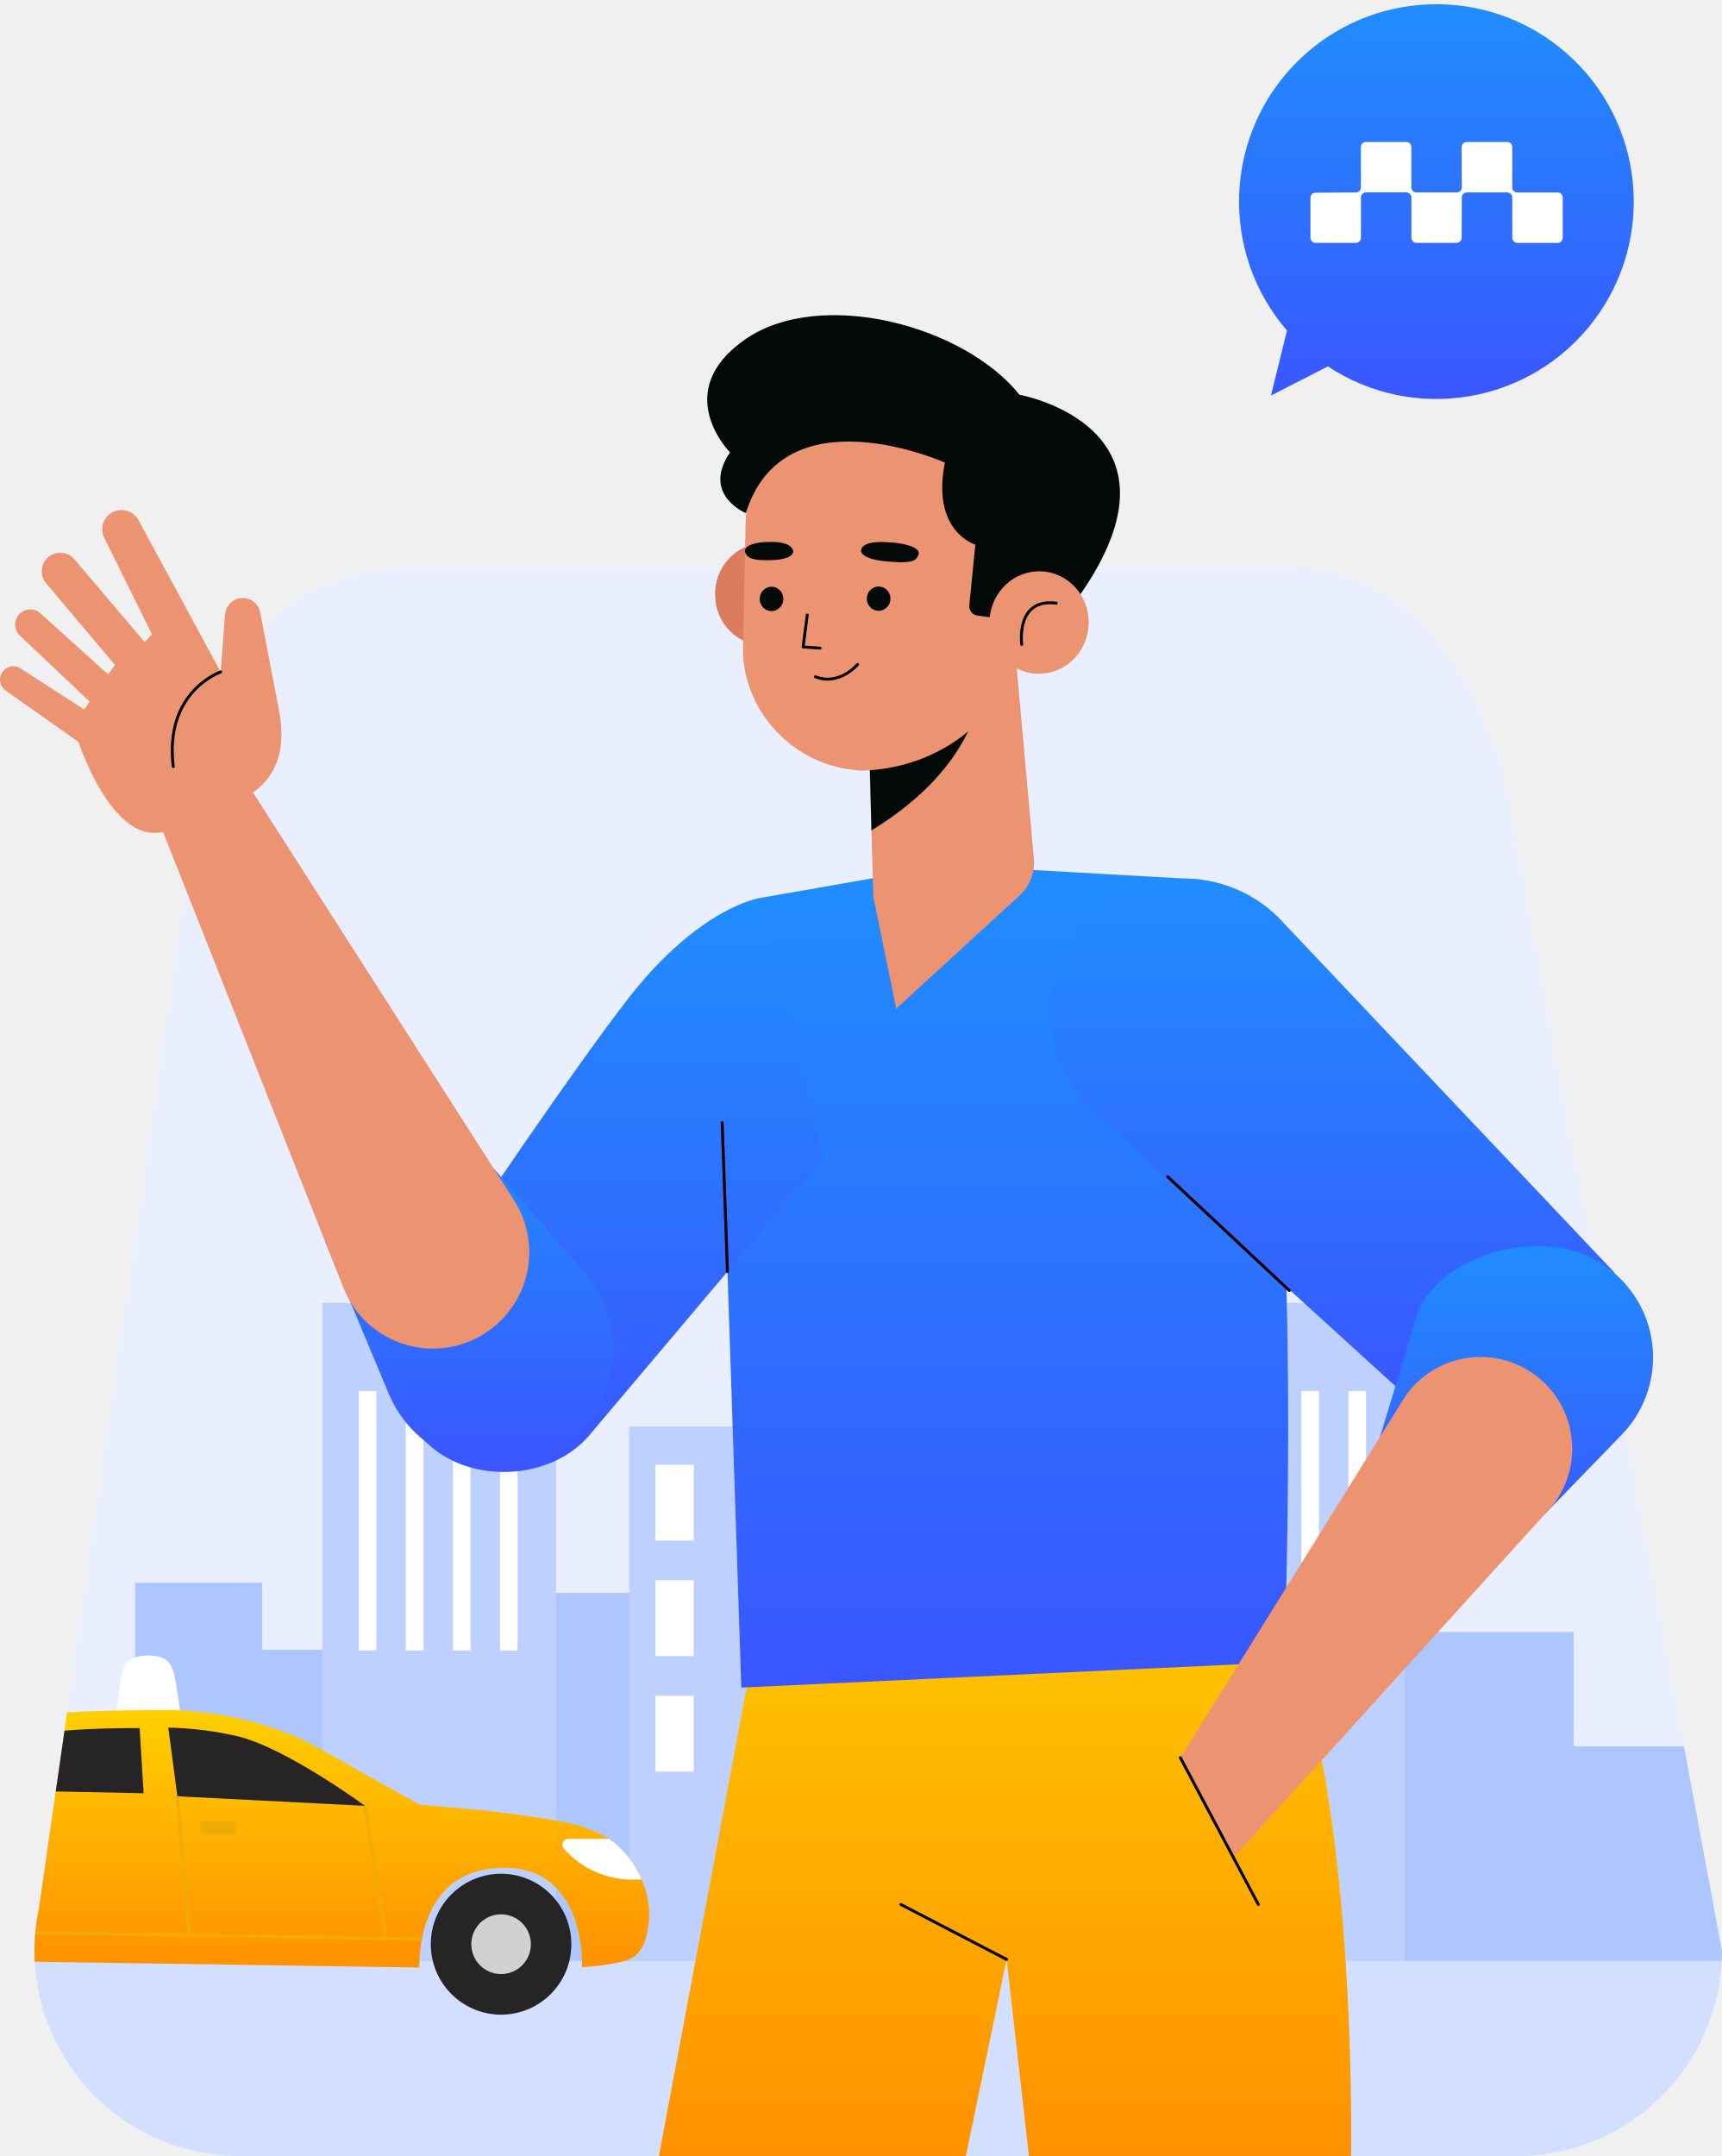
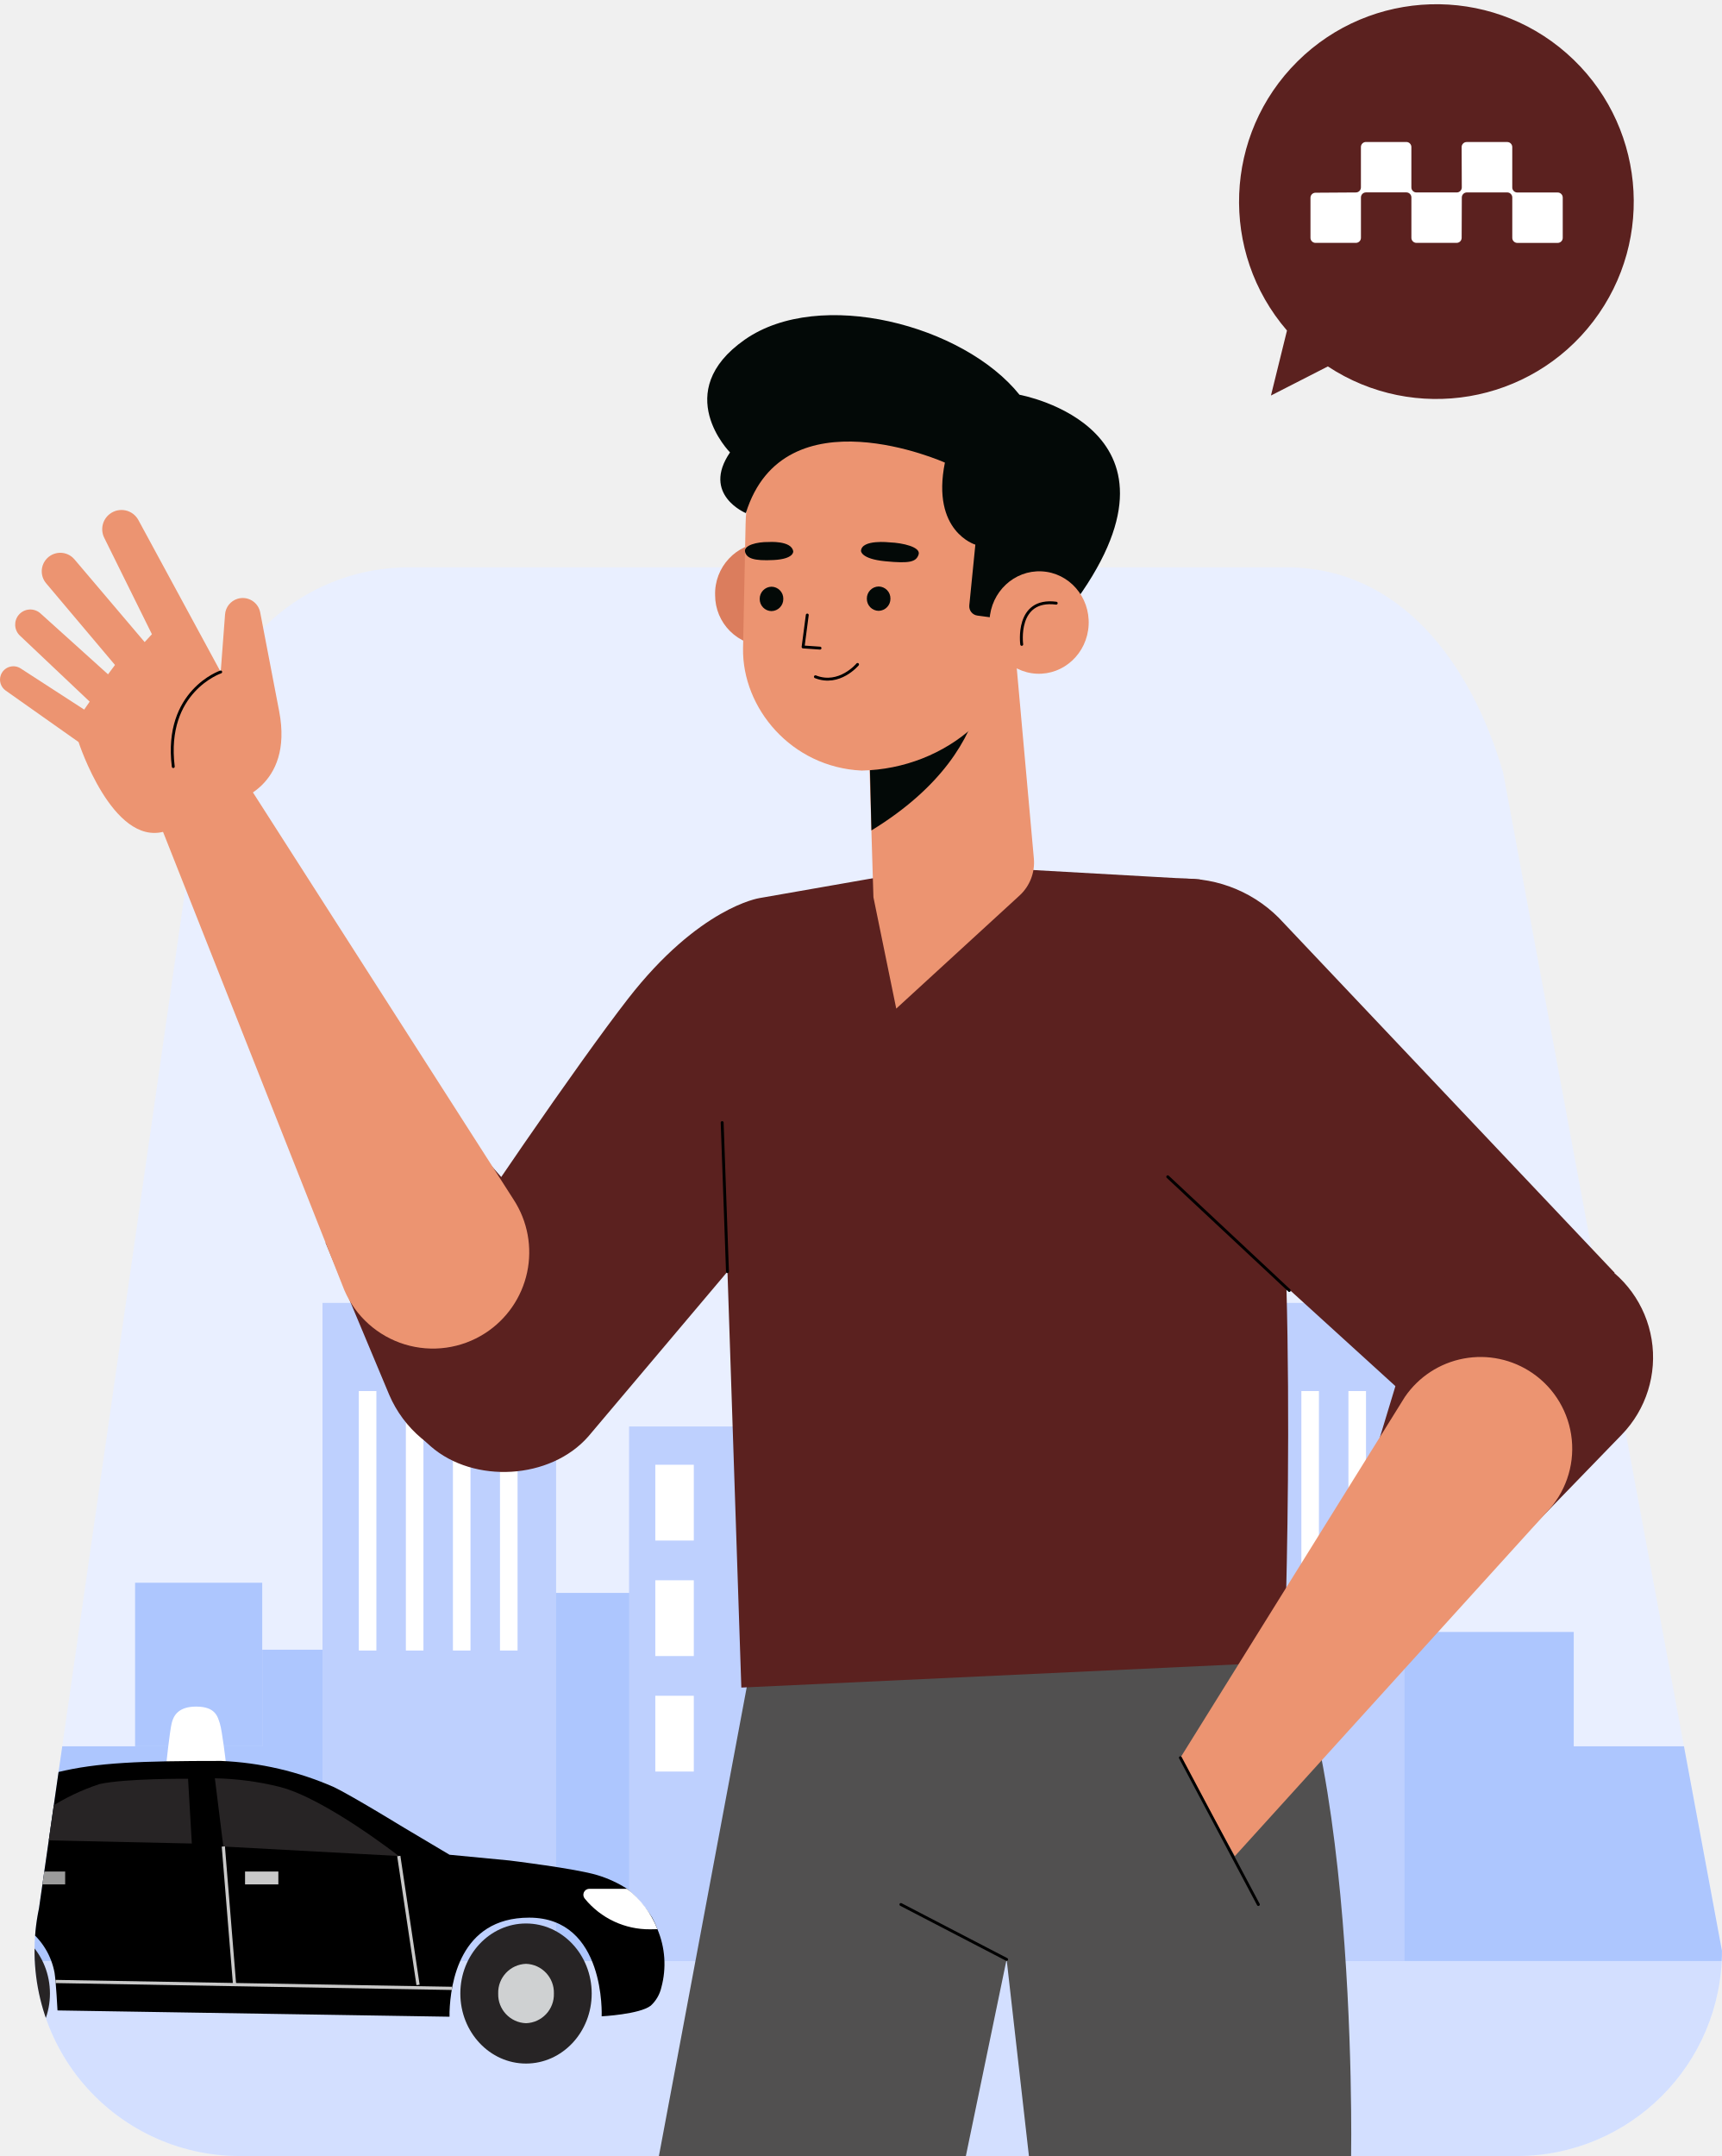
<svg xmlns="http://www.w3.org/2000/svg" width="268.664" height="336.344" viewBox="0 0 268.664 336.344">
  <defs>
    <clipPath id="clip-path">
      <path id="Trazado_17040" data-name="Trazado 17040" d="M-79.121-311.871l-26.39,183.819A32.01,32.01,0,0,0-74.2-89.4H125.058a32.009,32.009,0,0,0,32.009-32.009L122.922-305.232c-5.03-17.217-16.128-32.009-33.806-32.009H-47.807A32.01,32.01,0,0,0-79.121-311.871Z" transform="translate(106.218 337.241)" fill="none" />
    </clipPath>
-     <linearGradient id="linear-gradient" x1="0.5" x2="0.5" y2="1" gradientUnits="objectBoundingBox">
-       <stop offset="0" stop-color="#ffcf00" />
-       <stop offset="1" stop-color="#ff9100" />
-     </linearGradient>
-     <linearGradient id="linear-gradient-2" x1="0.5" x2="0.5" y2="1" gradientUnits="objectBoundingBox">
-       <stop offset="0" stop-color="#208dfe" />
-       <stop offset="1" stop-color="#3a56ff" />
-     </linearGradient>
  </defs>
  <g id="_4_Onboarding_image" data-name="4_Onboarding  image" transform="translate(0 0.503)">
    <g id="Grupo_3707" data-name="Grupo 3707" transform="translate(5.379 88.003)">
      <path id="Trazado_17029" data-name="Trazado 17029" d="M-79.121-311.871l-26.39,183.819A32.01,32.01,0,0,0-74.2-89.4H125.058a32.009,32.009,0,0,0,32.009-32.009L122.922-305.232c-5.03-17.217-16.128-32.009-33.806-32.009H-47.807A32.01,32.01,0,0,0-79.121-311.871Z" transform="translate(106.218 337.241)" fill="#e9efff" />
      <g id="Grupo_3706" data-name="Grupo 3706">
        <g id="Grupo_3705" data-name="Grupo 3705" clip-path="url(#clip-path)">
          <g id="Grupo_3701" data-name="Grupo 3701" transform="translate(-9.914 114.75)">
            <rect id="Rectángulo_3440" data-name="Rectángulo 3440" width="290.825" height="36.618" transform="translate(0 102.672)" fill="#d3dfff" />
            <g id="Grupo_3685" data-name="Grupo 3685" transform="translate(0 39.195)">
              <rect id="Rectángulo_3441" data-name="Rectángulo 3441" width="19.837" height="25.525" transform="translate(45.449 14.914)" fill="#adc6fe" />
              <rect id="Rectángulo_3442" data-name="Rectángulo 3442" width="19.837" height="36.272" transform="translate(167.392)" fill="#adc6fe" />
              <rect id="Rectángulo_3443" data-name="Rectángulo 3443" width="26.548" height="24.131" transform="translate(223.528 12.141)" fill="#adc6fe" />
              <rect id="Rectángulo_3444" data-name="Rectángulo 3444" width="19.837" height="25.525" transform="translate(90.367 6.049)" fill="#adc6fe" />
              <rect id="Rectángulo_3445" data-name="Rectángulo 3445" width="19.836" height="25.525" transform="translate(127.899 19.864)" fill="#adc6fe" />
              <rect id="Rectángulo_3446" data-name="Rectángulo 3446" width="282.715" height="33.493" transform="translate(0 29.983)" fill="#adc6fe" />
              <rect id="Rectángulo_3447" data-name="Rectángulo 3447" width="19.836" height="25.525" transform="translate(25.613 4.458)" fill="#adc6fe" />
            </g>
            <g id="Grupo_3690" data-name="Grupo 3690" transform="translate(102.685 19.276)">
              <rect id="Rectángulo_3448" data-name="Rectángulo 3448" width="30.215" height="83.397" fill="#bed0fe" />
              <g id="Grupo_3689" data-name="Grupo 3689" transform="translate(4.092 5.973)">
                <g id="Grupo_3686" data-name="Grupo 3686">
                  <rect id="Rectángulo_3449" data-name="Rectángulo 3449" width="6.007" height="11.821" fill="#fff" />
                  <rect id="Rectángulo_3450" data-name="Rectángulo 3450" width="6.007" height="11.821" transform="translate(15.115)" fill="#fff" />
                </g>
                <g id="Grupo_3687" data-name="Grupo 3687" transform="translate(0 18.022)">
                  <rect id="Rectángulo_3451" data-name="Rectángulo 3451" width="6.007" height="11.821" fill="#fff" />
                  <rect id="Rectángulo_3452" data-name="Rectángulo 3452" width="6.007" height="11.821" transform="translate(15.115)" fill="#fff" />
                </g>
                <g id="Grupo_3688" data-name="Grupo 3688" transform="translate(0 36.043)">
                  <rect id="Rectángulo_3453" data-name="Rectángulo 3453" width="6.007" height="11.821" fill="#fff" />
                  <rect id="Rectángulo_3454" data-name="Rectángulo 3454" width="6.007" height="11.821" transform="translate(15.115)" fill="#fff" />
                </g>
              </g>
            </g>
            <g id="Grupo_3694" data-name="Grupo 3694" transform="translate(144.938 29.134)">
              <rect id="Rectángulo_3455" data-name="Rectángulo 3455" width="30.214" height="73.538" transform="translate(0)" fill="#edd8c0" />
              <g id="Grupo_3693" data-name="Grupo 3693" transform="translate(4.092 14.136)">
                <g id="Grupo_3691" data-name="Grupo 3691">
                  <rect id="Rectángulo_3456" data-name="Rectángulo 3456" width="6.007" height="11.821" fill="#e0cab1" />
                  <rect id="Rectángulo_3457" data-name="Rectángulo 3457" width="6.007" height="11.821" transform="translate(15.115)" fill="#e0cab1" />
                </g>
                <g id="Grupo_3692" data-name="Grupo 3692" transform="translate(0 18.022)">
                  <rect id="Rectángulo_3458" data-name="Rectángulo 3458" width="6.007" height="11.821" fill="#e0cab1" />
                  <rect id="Rectángulo_3459" data-name="Rectángulo 3459" width="6.007" height="11.821" transform="translate(15.115)" fill="#e0cab1" />
                </g>
              </g>
            </g>
            <g id="Grupo_3697" data-name="Grupo 3697" transform="translate(54.853)">
              <g id="Grupo_3695" data-name="Grupo 3695">
                <rect id="Rectángulo_3460" data-name="Rectángulo 3460" width="36.448" height="102.672" fill="#bed0fe" />
              </g>
              <g id="Grupo_3696" data-name="Grupo 3696" transform="translate(5.664 13.751)">
                <rect id="Rectángulo_3461" data-name="Rectángulo 3461" width="2.743" height="40.479" fill="#fff" />
                <rect id="Rectángulo_3462" data-name="Rectángulo 3462" width="2.743" height="40.479" transform="translate(7.342)" fill="#fff" />
                <rect id="Rectángulo_3463" data-name="Rectángulo 3463" width="2.743" height="40.479" transform="translate(14.685)" fill="#fff" />
                <rect id="Rectángulo_3464" data-name="Rectángulo 3464" width="2.743" height="40.479" transform="translate(22.027)" fill="#fff" />
              </g>
            </g>
            <g id="Grupo_3700" data-name="Grupo 3700" transform="translate(187.229)">
              <g id="Grupo_3698" data-name="Grupo 3698" transform="translate(0)">
                <rect id="Rectángulo_3465" data-name="Rectángulo 3465" width="36.448" height="102.672" fill="#bed0fe" />
              </g>
              <g id="Grupo_3699" data-name="Grupo 3699" transform="translate(5.664 13.751)">
                <rect id="Rectángulo_3466" data-name="Rectángulo 3466" width="2.743" height="40.479" fill="#fff" />
                <rect id="Rectángulo_3467" data-name="Rectángulo 3467" width="2.743" height="40.479" transform="translate(7.342)" fill="#fff" />
                <rect id="Rectángulo_3468" data-name="Rectángulo 3468" width="2.743" height="40.479" transform="translate(14.685)" fill="#fff" />
                <rect id="Rectángulo_3469" data-name="Rectángulo 3469" width="2.743" height="40.479" transform="translate(22.027)" fill="#fff" />
              </g>
            </g>
          </g>
-           <g id="Grupo_3704" data-name="Grupo 3704" transform="translate(-47.772 169.756)">
-             <path id="Trazado_17030" data-name="Trazado 17030" d="M-99.1-233.968h9.935s-.631-5.088-1.017-6.184c-.368-1.059-.722-2.631-3.95-2.631-2.937,0-3.779,1.391-4.09,2.631S-99.1-233.968-99.1-233.968Z" transform="translate(159.66 242.783)" fill="#fff" />
-             <path id="Trazado_17031" data-name="Trazado 17031" d="M-120.922-224.456h-10.553l1.4-5.431h9.155Z" transform="translate(133.855 253.063)" fill="#ed5933" />
-             <path id="Trazado_17032" data-name="Trazado 17032" d="M10.358-202.488a13.266,13.266,0,0,0-.658-9.137,16.871,16.871,0,0,0-.87-1.808,21.451,21.451,0,0,0-4.2-4.525A20.321,20.321,0,0,0-.3-220.1c-3.582-1.037-14.73-2.308-14.73-2.308l-9.956-.906-7.9-4.419s-8.413-4.845-11.354-6.184a54.964,54.964,0,0,0-18.877-4.126c-13.463,0-20.624.244-27.285,1.774-3.738.861-14.543,4.892-14.543,4.892l-12.2,4.279s-8.217-.62-10.364.821c-.787.53-1.671,3.375-1.671,3.375l6.935.14-1.335,4.139-6.6.248-1.091,1.941a11.681,11.681,0,0,0-1.312,7.936c.487,2.509,1.328,5.323,2.737,6.331,1.9,1.362,14.875,2.14,14.875,2.14s-.927-13.579,12.106-13.906c6.534-.165,11.191,4.568,11.973,9.133.25,1.466.494,5.925.494,5.925l65.4.987h0l.016,0v-.755c.16-4.371,1.644-14.8,13.286-14.8,12.837,0,12.1,15.49,12.1,15.49s6.313-.3,8.188-1.666A5.506,5.506,0,0,0,10.358-202.488Z" transform="translate(132.8 246.566)" fill="url(#linear-gradient)" />
-             <path id="Trazado_17033" data-name="Trazado 17033" d="M-83.2-226.313l-.627-10.167s-10.415-.072-14.757.827a37.182,37.182,0,0,0-8.4,3.767,45.975,45.975,0,0,0-6.75,4.946Z" transform="translate(148.003 247.807)" fill="#272425" />
-             <path id="Trazado_17034" data-name="Trazado 17034" d="M-93.187-225.811-94.6-236.52a51.626,51.626,0,0,1,10.909,1.369c7.562,1.855,19.778,10.83,19.778,10.83Z" transform="translate(163.252 247.776)" fill="#272425" />
-             <line id="Línea_196" data-name="Línea 196" x2="1.863" y2="21.549" transform="translate(70.066 21.964)" fill="none" stroke="#efac06" stroke-miterlimit="10" stroke-width="0.5" />
-             <line id="Línea_197" data-name="Línea 197" x2="66.161" y2="1.082" transform="translate(42.065 43.151)" fill="none" stroke="#efac06" stroke-miterlimit="10" stroke-width="0.5" />
-             <line id="Línea_198" data-name="Línea 198" x2="3.214" y2="20.237" transform="translate(99.341 23.455)" fill="none" stroke="#efac06" stroke-miterlimit="10" stroke-width="0.5" />
-             <line id="Línea_199" data-name="Línea 199" x2="0.698" y2="12.442" transform="translate(34.274 20.866)" fill="none" stroke="#efac06" stroke-miterlimit="10" stroke-width="0.5" />
-             <rect id="Rectángulo_3470" data-name="Rectángulo 3470" width="5.558" height="2.021" transform="translate(38.114 25.891)" fill="#efac06" />
-             <rect id="Rectángulo_3471" data-name="Rectángulo 3471" width="5.558" height="2.021" transform="translate(73.689 25.891)" fill="#efac06" />
-             <path id="Trazado_17035" data-name="Trazado 17035" d="M-53.1-226.865h-6.357a.927.927,0,0,0-.7,1.542h0a14.27,14.27,0,0,0,10.939,4.813l1.181-.022A14.709,14.709,0,0,0-53.1-226.865Z" transform="translate(190.527 255.472)" fill="#fff" />
-             <g id="Grupo_3702" data-name="Grupo 3702" transform="translate(19.211 34.047)">
-               <path id="Trazado_17036" data-name="Trazado 17036" d="M-100.188-212.843a10.978,10.978,0,0,1-10.961,10.993,10.978,10.978,0,0,1-10.961-10.993,10.976,10.976,0,0,1,10.961-10.995A10.976,10.976,0,0,1-100.188-212.843Z" transform="translate(122.11 223.838)" fill="#272425" />
-               <path id="Trazado_17037" data-name="Trazado 17037" d="M-109.3-215.654a4.656,4.656,0,0,1-4.647,4.662,4.656,4.656,0,0,1-4.647-4.662,4.654,4.654,0,0,1,4.647-4.66A4.654,4.654,0,0,1-109.3-215.654Z" transform="translate(124.91 226.647)" fill="#cfd1d2" />
+           <g id="Grupo_4048" data-name="Grupo 4048" transform="translate(-36.045 177.729)">
+             <path id="Trazado_17213" data-name="Trazado 17213" d="M-99.1-234.023h9.289s-.59-5.056-.951-6.146c-.344-1.052-.676-2.615-3.693-2.615-2.746,0-3.534,1.382-3.824,2.615S-99.1-234.023-99.1-234.023Z" transform="translate(155.725 242.783)" fill="#fff" />
+             <path id="Trazado_17214" data-name="Trazado 17214" d="M-121.608-224.49h-9.868l1.308-5.4h8.56Z" transform="translate(133.7 252.919)" fill="#ed5933" />
+             <path id="Trazado_17215" data-name="Trazado 17215" d="M1.054-202.71a13.95,13.95,0,0,0-.615-9.08,17.241,17.241,0,0,0-.813-1.8,20.875,20.875,0,0,0-3.925-4.5,18.435,18.435,0,0,0-4.616-2.124c-3.349-1.031-13.772-2.293-13.772-2.293L-32-223.4l-7.387-4.392S-47.25-232.607-50-233.937a48.835,48.835,0,0,0-17.65-4.1c-12.588,0-19.284.243-25.511,1.763-3.5.855-13.6,4.861-13.6,4.861l-11.408,4.252s-7.683-.616-9.691.816c-.736.527-1.563,3.354-1.563,3.354l6.484.139-1.249,4.113-6.174.246-1.02,1.929a12.24,12.24,0,0,0-1.227,7.887c.455,2.493,1.242,5.29,2.559,6.292,1.779,1.354,13.908,2.127,13.908,2.127s-.867-13.495,11.319-13.82A11.125,11.125,0,0,1-93.624-205c.234,1.457.462,5.888.462,5.888l61.15.98h0l.015,0v-.75c.15-4.343,1.538-14.706,12.423-14.706,12,0,11.312,15.393,11.312,15.393s5.9-.3,7.656-1.656A5.529,5.529,0,0,0,1.054-202.71Z" transform="translate(132.8 246.512)" />
+             <path id="Trazado_17216" data-name="Trazado 17216" d="M-85.18-226.376l-.586-10.1s-9.738-.071-13.8.822a33.758,33.758,0,0,0-7.852,3.743A43.317,43.317,0,0,0-113.728-227Z" transform="translate(145.775 247.736)" fill="#272425" />
+             <path id="Trazado_17217" data-name="Trazado 17217" d="M-93.279-225.877-94.6-236.52a45.542,45.542,0,0,1,10.2,1.361c7.071,1.843,18.492,10.762,18.492,10.762Z" transform="translate(158.79 247.706)" fill="#272425" />
+             <line id="Línea_204" data-name="Línea 204" x2="1.742" y2="21.415" transform="translate(65.512 21.827)" fill="none" stroke="#c9c9c9" stroke-miterlimit="10" stroke-width="0.5" />
+             <line id="Línea_205" data-name="Línea 205" x2="61.861" y2="1.075" transform="translate(39.331 42.883)" fill="none" stroke="#c9c9c9" stroke-miterlimit="10" stroke-width="0.5" />
+             <line id="Línea_206" data-name="Línea 206" x2="3.005" y2="20.111" transform="translate(92.885 23.309)" fill="none" stroke="#c9c9c9" stroke-miterlimit="10" stroke-width="0.5" />
+             <line id="Línea_207" data-name="Línea 207" x2="0.653" y2="12.365" transform="translate(32.047 20.736)" fill="none" stroke="#c9c9c9" stroke-miterlimit="10" stroke-width="0.5" />
+             <rect id="Rectángulo_3503" data-name="Rectángulo 3503" width="5.197" height="2.008" transform="translate(35.637 25.73)" fill="#9b9b9b" stroke="rgba(0,0,0,0)" stroke-width="1" />
+             <rect id="Rectángulo_3504" data-name="Rectángulo 3504" width="5.197" height="2.008" transform="translate(68.899 25.73)" fill="#c9c9c9" />
+             <path id="Trazado_17218" data-name="Trazado 17218" d="M-53.569-226.865h-5.943a.929.929,0,0,0-.65,1.532h0a13,13,0,0,0,10.228,4.783l1.1-.021A14.585,14.585,0,0,0-53.569-226.865Z" transform="translate(182.069 255.294)" fill="#fff" />
+             <g id="Grupo_3755" data-name="Grupo 3755" transform="translate(17.962 33.835)">
+               <path id="Trazado_17219" data-name="Trazado 17219" d="M-101.613-212.911c0,6.031-4.587,10.925-10.248,10.925s-10.249-4.894-10.249-10.925,4.587-10.927,10.249-10.927S-101.613-218.948-101.613-212.911Z" transform="translate(122.11 223.838)" fill="#272425" />
+               <path id="Trazado_17220" data-name="Trazado 17220" d="M-109.906-215.683a4.5,4.5,0,0,1-4.345,4.633,4.5,4.5,0,0,1-4.345-4.633,4.5,4.5,0,0,1,4.345-4.631A4.5,4.5,0,0,1-109.906-215.683Z" transform="translate(124.5 226.608)" fill="#cfd1d2" />
            </g>
-             <g id="Grupo_3703" data-name="Grupo 3703" transform="translate(109.612 34.047)">
-               <path id="Trazado_17038" data-name="Trazado 17038" d="M-49.886-212.843A10.979,10.979,0,0,1-60.847-201.85a10.978,10.978,0,0,1-10.961-10.993,10.976,10.976,0,0,1,10.961-10.995A10.977,10.977,0,0,1-49.886-212.843Z" transform="translate(71.808 223.838)" fill="#272425" />
-               <path id="Trazado_17039" data-name="Trazado 17039" d="M-59-215.654a4.656,4.656,0,0,1-4.647,4.662,4.656,4.656,0,0,1-4.647-4.662,4.654,4.654,0,0,1,4.647-4.66A4.654,4.654,0,0,1-59-215.654Z" transform="translate(74.608 226.647)" fill="#cfd1d2" />
+             <g id="Grupo_3756" data-name="Grupo 3756" transform="translate(102.488 33.835)">
+               <path id="Trazado_17221" data-name="Trazado 17221" d="M-51.311-212.911c0,6.031-4.589,10.925-10.248,10.925s-10.248-4.894-10.248-10.925,4.587-10.927,10.248-10.927S-51.311-218.948-51.311-212.911Z" transform="translate(71.808 223.838)" fill="#272425" />
+               <path id="Trazado_17222" data-name="Trazado 17222" d="M-59.6-215.683a4.5,4.5,0,0,1-4.345,4.633,4.5,4.5,0,0,1-4.345-4.633,4.5,4.5,0,0,1,4.345-4.631A4.5,4.5,0,0,1-59.6-215.683Z" transform="translate(74.198 226.608)" fill="#cfd1d2" />
            </g>
          </g>
        </g>
      </g>
    </g>
    <g id="Grupo_3728" data-name="Grupo 3728" transform="translate(0 0.001)">
      <g id="Grupo_3711" data-name="Grupo 3711" transform="translate(193.28 0)">
        <g id="Grupo_3709" data-name="Grupo 3709" transform="translate(0)">
          <g id="Grupo_3708" data-name="Grupo 3708">
-             <path id="Unión_3" data-name="Unión 3" d="M13.9,56.66,5.019,61.2l2.5-10.14a30.791,30.791,0,1,1,6.376,5.6Z" transform="translate(0 0)" stroke="rgba(0,0,0,0)" stroke-miterlimit="10" stroke-width="1" fill="url(#linear-gradient-2)" />
+             <path id="Unión_3" data-name="Unión 3" d="M13.9,56.66,5.019,61.2l2.5-10.14a30.791,30.791,0,1,1,6.376,5.6Z" transform="translate(0 0)" fill="#5b211f" stroke="rgba(0,0,0,0)" stroke-miterlimit="10" stroke-width="1" />
          </g>
        </g>
        <g id="Grupo_3710" data-name="Grupo 3710" transform="translate(11.192 21.646)">
          <path id="Trazado_17042" data-name="Trazado 17042" d="M43.915-365.507v6.3a.787.787,0,0,1-.787.787h-6.3a.787.787,0,0,1-.785-.787v-6.3a.787.787,0,0,0-.787-.787h-6.3a.787.787,0,0,0-.787.784l-.025,6.3a.785.785,0,0,1-.785.784h-6.27a.787.787,0,0,1-.787-.787v-6.3a.787.787,0,0,0-.785-.787h-6.3a.787.787,0,0,0-.787.787h0v6.3a.787.787,0,0,1-.787.787h-6.3a.787.787,0,0,1-.787-.787v-6.249a.788.788,0,0,1,.782-.787l6.306-.041a.786.786,0,0,0,.782-.787v-6.3a.787.787,0,0,1,.787-.787h6.3a.787.787,0,0,1,.785.787v6.3a.787.787,0,0,0,.787.787h6.294a.787.787,0,0,0,.787-.787v0l-.025-6.29a.79.79,0,0,1,.785-.791h6.326a.787.787,0,0,1,.787.787v6.3a.786.786,0,0,0,.785.787h6.3A.787.787,0,0,1,43.915-365.507Z" transform="translate(-4.564 374.164)" fill="#fff" fill-rule="evenodd" />
        </g>
      </g>
      <g id="Grupo_3727" data-name="Grupo 3727" transform="translate(0 48.656)">
        <g id="Grupo_3712" data-name="Grupo 3712" transform="translate(102.808 186.98)">
-           <path id="Trazado_17043" data-name="Trazado 17043" d="M-33.234-255.093l-18.771,100.2H-4.114l6.357-30.667,3.479,30.667h50.27s1.368-78.038-17.6-91.939Z" transform="translate(52.005 255.093)" fill="url(#linear-gradient)" />
+           <path id="Trazado_17043" data-name="Trazado 17043" d="M-33.234-255.093l-18.771,100.2H-4.114l6.357-30.667,3.479,30.667h50.27s1.368-78.038-17.6-91.939Z" transform="translate(52.005 255.093)" fill="#515050" />
          <line id="Línea_200" data-name="Línea 200" x1="16.493" y1="8.568" transform="translate(37.754 60.969)" fill="none" stroke="#000" stroke-linecap="round" stroke-linejoin="round" stroke-width="0.452" />
        </g>
        <g id="Grupo_3723" data-name="Grupo 3723" transform="translate(0 30.398)">
-           <path id="Trazado_17044" data-name="Trazado 17044" d="M-2.231-311.107l30.444,1.718s7.226,1.52,11.027,27.581c4.581,31.418,2.182,94.532,2.182,94.532l-84.691,3.963-3.566-106.981,6.389-16.18,19.061-3.337Z" transform="translate(158.934 367.023)" fill="url(#linear-gradient-2)" />
+           <path id="Trazado_17044" data-name="Trazado 17044" d="M-2.231-311.107l30.444,1.718s7.226,1.52,11.027,27.581c4.581,31.418,2.182,94.532,2.182,94.532l-84.691,3.963-3.566-106.981,6.389-16.18,19.061-3.337Z" transform="translate(158.934 367.023)" fill="#5b211f" />
          <g id="Grupo_3717" data-name="Grupo 3717">
-             <path id="Trazado_17045" data-name="Trazado 17045" d="M-18.065-308.529s-9.4,1.4-20.533,15.741c-7.726,9.954-24.276,34.056-33.749,48.822a16.208,16.208,0,0,0,2.989,20.959h0c6.743,5.891,18.7,5.2,24.6-1.542l36.651-43.405Z" transform="translate(136.554 369.078)" fill="url(#linear-gradient-2)" />
+             <path id="Trazado_17045" data-name="Trazado 17045" d="M-18.065-308.529s-9.4,1.4-20.533,15.741c-7.726,9.954-24.276,34.056-33.749,48.822a16.208,16.208,0,0,0,2.989,20.959h0c6.743,5.891,18.7,5.2,24.6-1.542l36.651-43.405Z" transform="translate(136.554 369.078)" fill="#5b211f" />
            <g id="Grupo_3716" data-name="Grupo 3716">
              <g id="Grupo_3714" data-name="Grupo 3714" transform="translate(24.91 42.944)">
-                 <path id="Trazado_17046" data-name="Trazado 17046" d="M-61.049-289.091l20.27,23.164A18.209,18.209,0,0,1-42.57-239.75h0a18.21,18.21,0,0,1-28.44-6.772l-9.937-23.739Z" transform="translate(106.832 341.629)" fill="url(#linear-gradient-2)" />
+                 <path id="Trazado_17046" data-name="Trazado 17046" d="M-61.049-289.091l20.27,23.164A18.209,18.209,0,0,1-42.57-239.75h0a18.21,18.21,0,0,1-28.44-6.772l-9.937-23.739Z" transform="translate(106.832 341.629)" fill="#5b211f" />
                <g id="Grupo_3713" data-name="Grupo 3713">
                  <path id="Trazado_17047" data-name="Trazado 17047" d="M-81.512-318.325l41.4,64.662a15.032,15.032,0,0,1-4.459,20.822h0a15.031,15.031,0,0,1-21.96-6.707L-95.35-312.389Z" transform="translate(95.35 318.325)" fill="#ec9471" />
                </g>
              </g>
              <g id="Grupo_3715" data-name="Grupo 3715">
                <path id="Trazado_17048" data-name="Trazado 17048" d="M-72.806-296.733s9.433-2.1,7.158-14.057l-2.967-15.452a2.77,2.77,0,0,0-3.569-2.113h0a2.768,2.768,0,0,0-1.914,2.433l-.678,8.973-12.844-23.7a3,3,0,0,0-4.471-.947h0a3,3,0,0,0-.859,3.709l7.442,15.049-1.134,1.227L-97.6-334.522a2.891,2.891,0,0,0-4.468.072h0a2.89,2.89,0,0,0,.052,3.663l10.747,12.747-1.087,1.456L-102.9-326.09a2.364,2.364,0,0,0-3.393.239h0a2.361,2.361,0,0,0,.189,3.231l10.885,10.3-.855,1.24-9.917-6.423a2.085,2.085,0,0,0-3.082,1.012h0a2.084,2.084,0,0,0,.746,2.442l11.372,8.028s5.251,16.189,13.344,13.975Z" transform="translate(109.211 342.221)" fill="#ec9471" />
                <path id="Trazado_17049" data-name="Trazado 17049" d="M-86.7-328.159s-8.847,3-7.4,14.76" transform="translate(121.133 353.43)" fill="none" stroke="#000" stroke-linecap="round" stroke-linejoin="round" stroke-width="0.452" />
              </g>
            </g>
          </g>
          <g id="Grupo_3722" data-name="Grupo 3722" transform="translate(163.826 57.498)">
            <g id="Grupo_3718" data-name="Grupo 3718" transform="translate(0)">
-               <path id="Trazado_17050" data-name="Trazado 17050" d="M17.627-304.117,70.038-248.73,39.055-228.115l-50.268-45.738a20.91,20.91,0,0,1-3.123-27.364h0A20.91,20.91,0,0,1,17.627-304.117Z" transform="translate(18.052 310.227)" fill="url(#linear-gradient-2)" />
+               <path id="Trazado_17050" data-name="Trazado 17050" d="M17.627-304.117,70.038-248.73,39.055-228.115l-50.268-45.738a20.91,20.91,0,0,1-3.123-27.364h0A20.91,20.91,0,0,1,17.627-304.117Z" transform="translate(18.052 310.227)" fill="#5b211f" />
              <line id="Línea_201" data-name="Línea 201" x2="18.963" y2="17.734" transform="translate(18.369 46.527)" fill="none" stroke="#000" stroke-linecap="round" stroke-linejoin="round" stroke-width="0.452" />
            </g>
            <g id="Grupo_3721" data-name="Grupo 3721" transform="translate(20.341 57.362)">
              <g id="Grupo_3720" data-name="Grupo 3720">
-                 <path id="Trazado_17051" data-name="Trazado 17051" d="M10.275-246.647l6.576-21.69c4.175-8.9,18.5-12.546,27.232-8.035h0a17.329,17.329,0,0,1,4.493,27.453l-17.149,17.7Z" transform="translate(20.293 278.309)" fill="url(#linear-gradient-2)" />
+                 <path id="Trazado_17051" data-name="Trazado 17051" d="M10.275-246.647l6.576-21.69c4.175-8.9,18.5-12.546,27.232-8.035h0a17.329,17.329,0,0,1,4.493,27.453l-17.149,17.7Z" transform="translate(20.293 278.309)" fill="#5b211f" />
                <g id="Grupo_3719" data-name="Grupo 3719" transform="translate(0 17.277)">
                  <path id="Trazado_17052" data-name="Trazado 17052" d="M-6.734-206.179l35.018-56.273A14.3,14.3,0,0,1,48.2-266.179h0a14.3,14.3,0,0,1,2.171,21.74L1.758-190.819Z" transform="translate(6.734 268.695)" fill="#ec9471" />
                </g>
              </g>
              <line id="Línea_202" data-name="Línea 202" x2="12.167" y2="22.898" transform="translate(0 79.793)" fill="none" stroke="#000" stroke-linecap="round" stroke-linejoin="round" stroke-width="0.452" />
            </g>
          </g>
          <line id="Línea_203" data-name="Línea 203" x1="0.828" y1="23.247" transform="translate(112.674 95.57)" fill="none" stroke="#000" stroke-linecap="round" stroke-linejoin="round" stroke-width="0.452" />
        </g>
        <g id="Grupo_3726" data-name="Grupo 3726" transform="translate(110.343)">
          <path id="Trazado_17053" data-name="Trazado 17053" d="M-10.609-328.754l2.768,30.789a6.975,6.975,0,0,1-2.248,5.78l-19.224,17.627-3.56-17.373-1.148-37.588Z" transform="translate(58.805 382.743)" fill="#ec9471" />
          <path id="Trazado_17054" data-name="Trazado 17054" d="M-16.279-331.277s5.023,16.78-17.114,30.324l-.367-14.94Z" transform="translate(59.014 381.342)" fill="#030907" />
          <path id="Trazado_17055" data-name="Trazado 17055" d="M-31.493-331.5a7.988,7.988,0,0,1-7.681,8.235,7.9,7.9,0,0,1-7.952-7.9,7.992,7.992,0,0,1,7.681-8.236A7.906,7.906,0,0,1-31.493-331.5Z" transform="translate(48.358 374.866)" fill="#db7d5d" />
          <path id="Trazado_17056" data-name="Trazado 17056" d="M-26.188-293.068h0c-11-.521-18.653-9.771-18.514-19.062l.4-19.431c.174-11.644,9.263-21.075,20.54-21.314h0c11.543-.246,23.088,9.173,23.289,21.09L-.97-316.647C-1.4-303.016-12.982-293.35-26.188-293.068Z" transform="translate(50.29 364.121)" fill="#ec9471" />
          <path id="Trazado_17057" data-name="Trazado 17057" d="M-3.623-311.988l-2.043-.275a1.46,1.46,0,0,1-1.256-1.589l.945-9.475s-6.915-2.031-4.753-12.8c0,0-25.1-11.247-31.055,7.877,0,0-6.968-2.875-2.471-9.467,0,0-9.365-9.435,2.306-17.594s34.135-2.293,42.862,8.6c0,0,29.154,5.228,7.942,33.283Z" transform="translate(47.812 359.135)" fill="#030907" />
          <g id="Grupo_3724" data-name="Grupo 3724" transform="translate(43.643 39.582)">
            <ellipse id="Elipse_471" data-name="Elipse 471" cx="7.993" cy="7.741" rx="7.993" ry="7.741" transform="translate(0 15.966) rotate(-87.102)" fill="#ec9471" />
            <path id="Trazado_17058" data-name="Trazado 17058" d="M-20.483-327.672s-1-7.248,5.382-6.43" transform="translate(25.909 339.456)" fill="none" stroke="#000" stroke-linecap="round" stroke-linejoin="round" stroke-width="0.452" />
          </g>
          <g id="Grupo_3725" data-name="Grupo 3725" transform="translate(5.885 35.38)">
            <path id="Trazado_17059" data-name="Trazado 17059" d="M-38.837-333.1l-.653,4.977,2.643.185" transform="translate(48.562 344.508)" fill="none" stroke="#000" stroke-linecap="round" stroke-linejoin="round" stroke-width="0.452" />
            <path id="Trazado_17060" data-name="Trazado 17060" d="M-29.988-339.38s-4.372-.51-4.475,1.33c0,0-.036,1.247,3.781,1.617s4.822.111,5.208-1.049S-27.932-339.3-29.988-339.38Z" transform="translate(52.569 339.451)" fill="#030907" />
            <path id="Trazado_17061" data-name="Trazado 17061" d="M-40.874-339.433s3.63-.271,3.871,1.468c0,0,.135,1.177-3.043,1.342s-4.195-.286-4.464-1.24C-44.813-338.946-42.6-339.46-40.874-339.433Z" transform="translate(44.538 339.449)" fill="#030907" />
            <path id="Trazado_17062" data-name="Trazado 17062" d="M-39.573-333.657a1.875,1.875,0,0,1-1.84,1.9,1.866,1.866,0,0,1-1.842-1.9,1.879,1.879,0,0,1,1.842-1.907A1.867,1.867,0,0,1-39.573-333.657Z" transform="translate(45.56 342.552)" fill="#030907" />
            <path id="Trazado_17063" data-name="Trazado 17063" d="M-30.273-333.68a1.875,1.875,0,0,1-1.84,1.9,1.868,1.868,0,0,1-1.842-1.9,1.877,1.877,0,0,1,1.842-1.9A1.866,1.866,0,0,1-30.273-333.68Z" transform="translate(52.974 342.534)" fill="#030907" />
            <path id="Trazado_17064" data-name="Trazado 17064" d="M-31.844-328.812s-2.834,3.409-6.576,1.921" transform="translate(49.414 347.928)" fill="none" stroke="#000" stroke-linecap="round" stroke-linejoin="round" stroke-width="0.452" />
          </g>
        </g>
      </g>
    </g>
  </g>
</svg>
